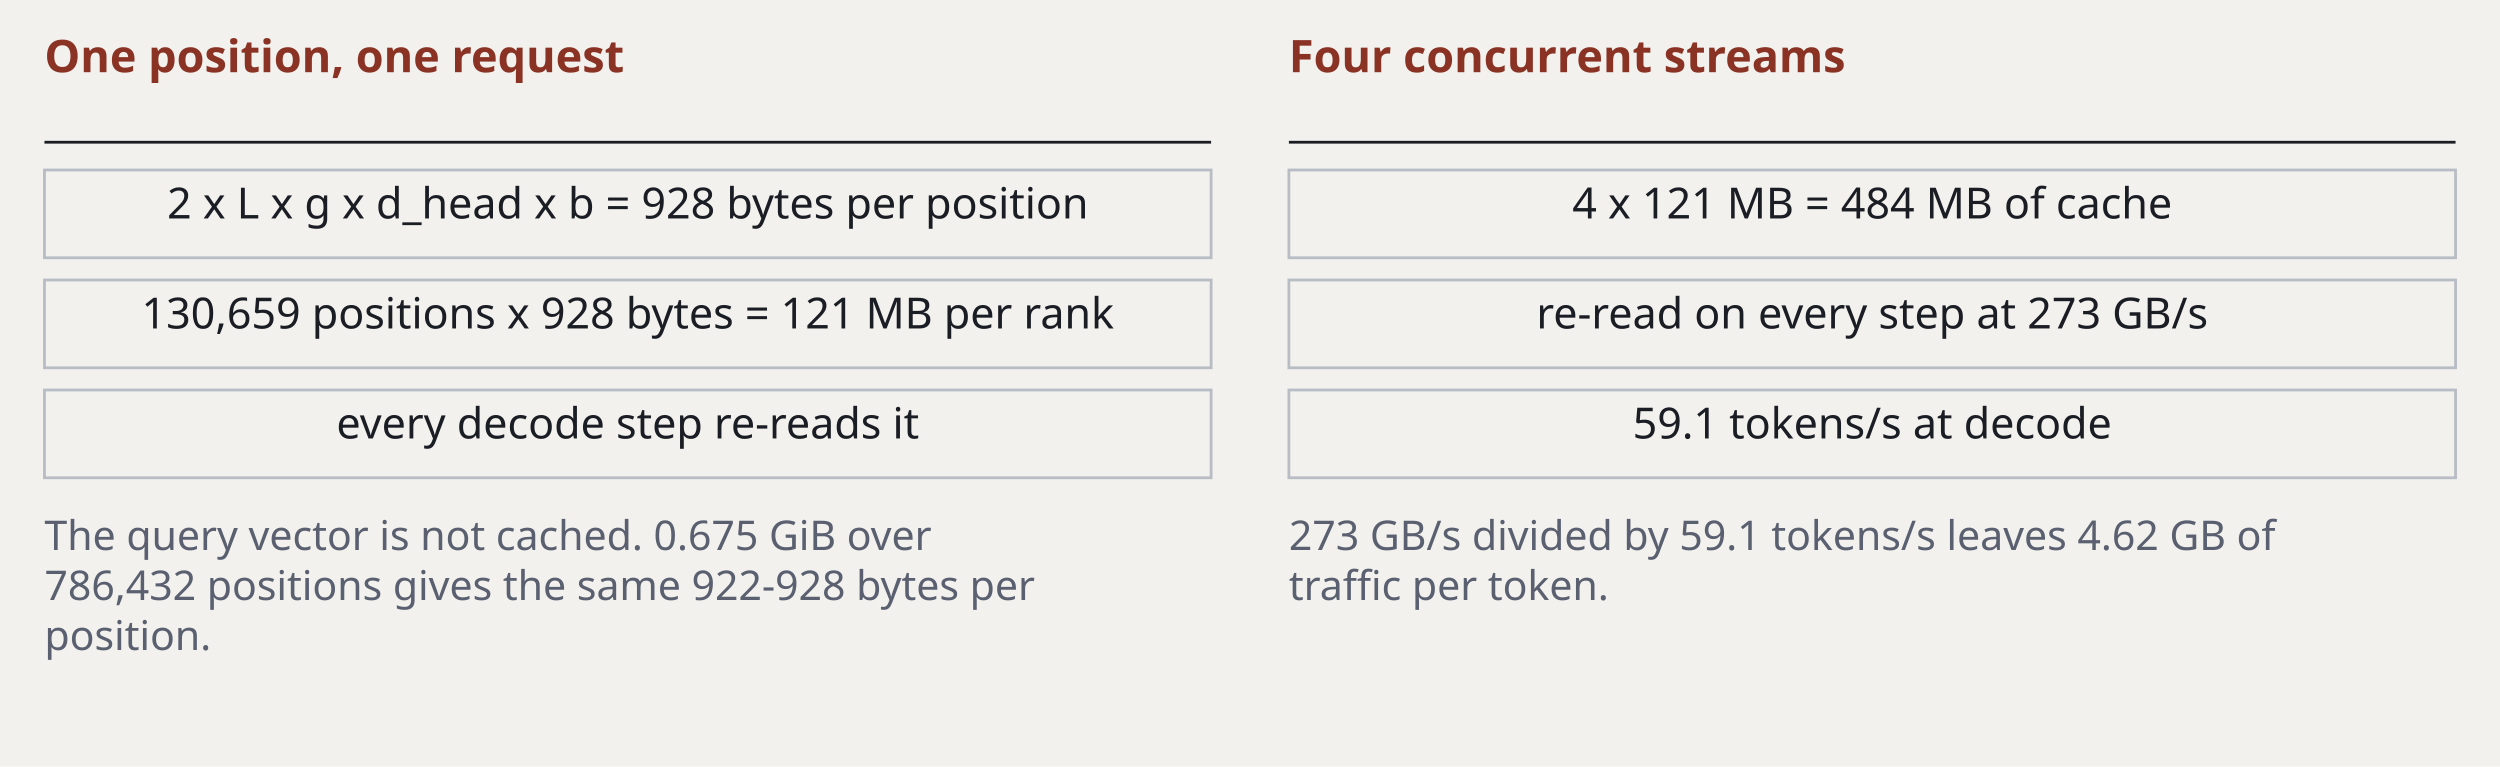
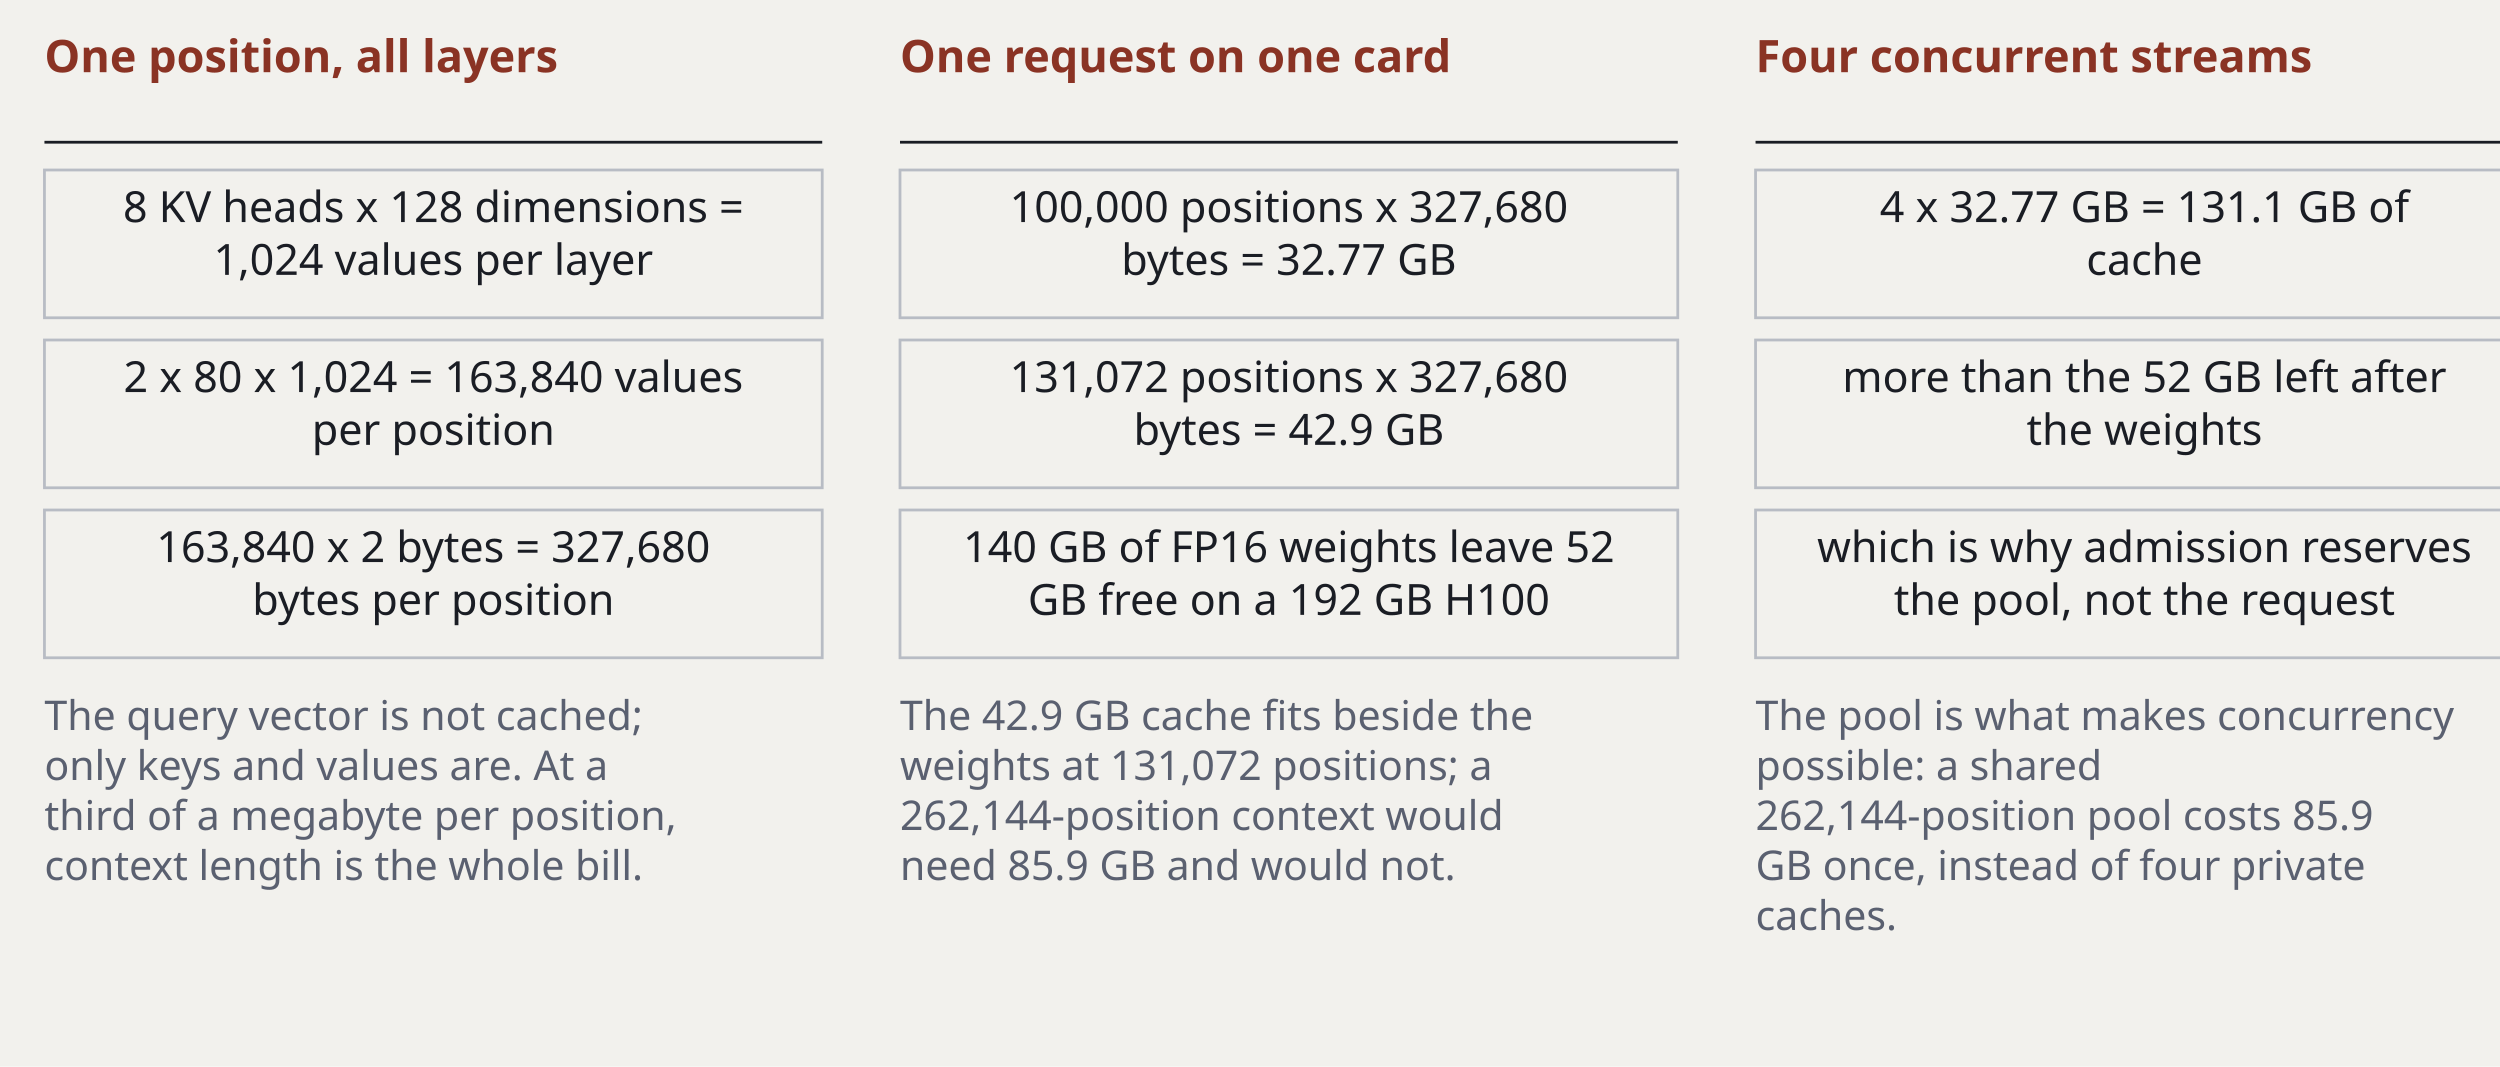
- <svg xmlns="http://www.w3.org/2000/svg" class="fig-svg" viewBox="0 0 900 276" width="100%" role="img" aria-labelledby="fig-title-90cd274c" aria-describedby="fig-desc-90cd274c">
+ <svg xmlns="http://www.w3.org/2000/svg" class="fig-svg" viewBox="0 0 900 384" width="100%" role="img" aria-labelledby="fig-title-68fad916" aria-describedby="fig-desc-68fad916">
  <defs>
-     <marker id="arrow-90cd274c" viewBox="0 0 8 8" refX="7" refY="4" markerWidth="7" markerHeight="7" orient="auto">
+     <marker id="arrow-68fad916" viewBox="0 0 8 8" refX="7" refY="4" markerWidth="7" markerHeight="7" orient="auto">
      <path d="M0,0 L8,4 L0,8 z" fill="var(--color-muted, #5a6070)" />
    </marker>
-     <marker id="arrow-accent-90cd274c" viewBox="0 0 8 8" refX="7" refY="4" markerWidth="7" markerHeight="7" orient="auto">
+     <marker id="arrow-accent-68fad916" viewBox="0 0 8 8" refX="7" refY="4" markerWidth="7" markerHeight="7" orient="auto">
      <path d="M0,0 L8,4 L0,8 z" fill="var(--color-accent, #8a3324)" />
    </marker>
  </defs>
-   <rect x="0" y="0" width="900" height="276" fill="var(--color-sheet, #f2f1ed)" />
-   <text x="16.00" y="26.00" font-family="'Hanken Grotesk', ui-sans-serif, system-ui, sans-serif" font-size="16.2" font-weight="600" fill="var(--color-accent, #8a3324)" text-anchor="start">One position, one request</text>
-   <line x1="16.00" y1="51.20" x2="436.00" y2="51.20" stroke="var(--color-ink, #1a1d24)" stroke-width="1" />
-   <rect x="16.00" y="61.20" width="420.00" height="31.60" rx="0" fill="none" stroke="var(--color-rule, #b8bcc4)" stroke-width="1" />
-   <text x="226.00" y="78.65" font-family="'Hanken Grotesk', ui-sans-serif, system-ui, sans-serif" font-size="15.48" font-weight="400" fill="var(--color-ink, #1a1d24)" text-anchor="middle">2 x L x g x d_head x b = 928 bytes per position</text>
-   <rect x="16.00" y="100.80" width="420.00" height="31.60" rx="0" fill="none" stroke="var(--color-rule, #b8bcc4)" stroke-width="1" />
-   <text x="226.00" y="118.25" font-family="'Hanken Grotesk', ui-sans-serif, system-ui, sans-serif" font-size="15.48" font-weight="400" fill="var(--color-ink, #1a1d24)" text-anchor="middle">130,659 positions x 928 bytes = 121 MB per rank</text>
-   <rect x="16.00" y="140.40" width="420.00" height="31.60" rx="0" fill="none" stroke="var(--color-rule, #b8bcc4)" stroke-width="1" />
-   <text x="226.00" y="157.85" font-family="'Hanken Grotesk', ui-sans-serif, system-ui, sans-serif" font-size="15.48" font-weight="400" fill="var(--color-ink, #1a1d24)" text-anchor="middle">every decode step re-reads it</text>
-   <text x="16.00" y="198.00" font-family="'Hanken Grotesk', ui-sans-serif, system-ui, sans-serif" font-size="14.76" font-weight="400" fill="var(--color-muted, #5a6070)" text-anchor="start">The query vector is not cached. 0.675 GiB over</text>
-   <text x="16.00" y="216.00" font-family="'Hanken Grotesk', ui-sans-serif, system-ui, sans-serif" font-size="14.76" font-weight="400" fill="var(--color-muted, #5a6070)" text-anchor="start">786,432 positions gives the same 922-928 bytes per</text>
-   <text x="16.00" y="234.00" font-family="'Hanken Grotesk', ui-sans-serif, system-ui, sans-serif" font-size="14.76" font-weight="400" fill="var(--color-muted, #5a6070)" text-anchor="start">position.</text>
-   <text x="464.00" y="26.00" font-family="'Hanken Grotesk', ui-sans-serif, system-ui, sans-serif" font-size="16.2" font-weight="600" fill="var(--color-accent, #8a3324)" text-anchor="start">Four concurrent streams</text>
-   <line x1="464.00" y1="51.20" x2="884.00" y2="51.20" stroke="var(--color-ink, #1a1d24)" stroke-width="1" />
-   <rect x="464.00" y="61.20" width="420.00" height="31.60" rx="0" fill="none" stroke="var(--color-rule, #b8bcc4)" stroke-width="1" />
-   <text x="674.00" y="78.65" font-family="'Hanken Grotesk', ui-sans-serif, system-ui, sans-serif" font-size="15.48" font-weight="400" fill="var(--color-ink, #1a1d24)" text-anchor="middle">4 x 121 MB = 484 MB of cache</text>
-   <rect x="464.00" y="100.80" width="420.00" height="31.60" rx="0" fill="none" stroke="var(--color-rule, #b8bcc4)" stroke-width="1" />
-   <text x="674.00" y="118.25" font-family="'Hanken Grotesk', ui-sans-serif, system-ui, sans-serif" font-size="15.48" font-weight="400" fill="var(--color-ink, #1a1d24)" text-anchor="middle">re-read on every step at 273 GB/s</text>
-   <rect x="464.00" y="140.40" width="420.00" height="31.60" rx="0" fill="none" stroke="var(--color-rule, #b8bcc4)" stroke-width="1" />
-   <text x="674.00" y="157.85" font-family="'Hanken Grotesk', ui-sans-serif, system-ui, sans-serif" font-size="15.48" font-weight="400" fill="var(--color-ink, #1a1d24)" text-anchor="middle">59.1 tokens/s at decode</text>
-   <text x="464.00" y="198.00" font-family="'Hanken Grotesk', ui-sans-serif, system-ui, sans-serif" font-size="14.76" font-weight="400" fill="var(--color-muted, #5a6070)" text-anchor="start">273 GB/s divided by 59.1 tokens/s leaves 4.62 GB of</text>
-   <text x="464.00" y="216.00" font-family="'Hanken Grotesk', ui-sans-serif, system-ui, sans-serif" font-size="14.76" font-weight="400" fill="var(--color-muted, #5a6070)" text-anchor="start">traffic per token.</text>
+   <rect x="0" y="0" width="900" height="384" fill="var(--color-sheet, #f2f1ed)" />
+   <text x="16.00" y="26.00" font-family="'Hanken Grotesk', ui-sans-serif, system-ui, sans-serif" font-size="16.2" font-weight="600" fill="var(--color-accent, #8a3324)" text-anchor="start">One position, all layers</text>
+   <line x1="16.00" y1="51.20" x2="296.00" y2="51.20" stroke="var(--color-ink, #1a1d24)" stroke-width="1" />
+   <rect x="16.00" y="61.20" width="280.00" height="53.20" rx="0" fill="none" stroke="var(--color-rule, #b8bcc4)" stroke-width="1" />
+   <text x="156.00" y="79.95" font-family="'Hanken Grotesk', ui-sans-serif, system-ui, sans-serif" font-size="15.48" font-weight="400" fill="var(--color-ink, #1a1d24)" text-anchor="middle">8 KV heads x 128 dimensions =</text>
+   <text x="156.00" y="98.95" font-family="'Hanken Grotesk', ui-sans-serif, system-ui, sans-serif" font-size="15.48" font-weight="400" fill="var(--color-ink, #1a1d24)" text-anchor="middle">1,024 values per layer</text>
+   <rect x="16.00" y="122.40" width="280.00" height="53.20" rx="0" fill="none" stroke="var(--color-rule, #b8bcc4)" stroke-width="1" />
+   <text x="156.00" y="141.15" font-family="'Hanken Grotesk', ui-sans-serif, system-ui, sans-serif" font-size="15.48" font-weight="400" fill="var(--color-ink, #1a1d24)" text-anchor="middle">2 x 80 x 1,024 = 163,840 values</text>
+   <text x="156.00" y="160.15" font-family="'Hanken Grotesk', ui-sans-serif, system-ui, sans-serif" font-size="15.48" font-weight="400" fill="var(--color-ink, #1a1d24)" text-anchor="middle">per position</text>
+   <rect x="16.00" y="183.60" width="280.00" height="53.20" rx="0" fill="none" stroke="var(--color-rule, #b8bcc4)" stroke-width="1" />
+   <text x="156.00" y="202.35" font-family="'Hanken Grotesk', ui-sans-serif, system-ui, sans-serif" font-size="15.48" font-weight="400" fill="var(--color-ink, #1a1d24)" text-anchor="middle">163,840 x 2 bytes = 327,680</text>
+   <text x="156.00" y="221.35" font-family="'Hanken Grotesk', ui-sans-serif, system-ui, sans-serif" font-size="15.48" font-weight="400" fill="var(--color-ink, #1a1d24)" text-anchor="middle">bytes per position</text>
+   <text x="16.00" y="262.80" font-family="'Hanken Grotesk', ui-sans-serif, system-ui, sans-serif" font-size="14.76" font-weight="400" fill="var(--color-muted, #5a6070)" text-anchor="start">The query vector is not cached;</text>
+   <text x="16.00" y="280.80" font-family="'Hanken Grotesk', ui-sans-serif, system-ui, sans-serif" font-size="14.76" font-weight="400" fill="var(--color-muted, #5a6070)" text-anchor="start">only keys and values are. At a</text>
+   <text x="16.00" y="298.80" font-family="'Hanken Grotesk', ui-sans-serif, system-ui, sans-serif" font-size="14.76" font-weight="400" fill="var(--color-muted, #5a6070)" text-anchor="start">third of a megabyte per position,</text>
+   <text x="16.00" y="316.80" font-family="'Hanken Grotesk', ui-sans-serif, system-ui, sans-serif" font-size="14.76" font-weight="400" fill="var(--color-muted, #5a6070)" text-anchor="start">context length is the whole bill.</text>
+   <text x="324.00" y="26.00" font-family="'Hanken Grotesk', ui-sans-serif, system-ui, sans-serif" font-size="16.2" font-weight="600" fill="var(--color-accent, #8a3324)" text-anchor="start">One request on one card</text>
+   <line x1="324.00" y1="51.20" x2="604.00" y2="51.20" stroke="var(--color-ink, #1a1d24)" stroke-width="1" />
+   <rect x="324.00" y="61.20" width="280.00" height="53.20" rx="0" fill="none" stroke="var(--color-rule, #b8bcc4)" stroke-width="1" />
+   <text x="464.00" y="79.95" font-family="'Hanken Grotesk', ui-sans-serif, system-ui, sans-serif" font-size="15.48" font-weight="400" fill="var(--color-ink, #1a1d24)" text-anchor="middle">100,000 positions x 327,680</text>
+   <text x="464.00" y="98.95" font-family="'Hanken Grotesk', ui-sans-serif, system-ui, sans-serif" font-size="15.48" font-weight="400" fill="var(--color-ink, #1a1d24)" text-anchor="middle">bytes = 32.77 GB</text>
+   <rect x="324.00" y="122.40" width="280.00" height="53.20" rx="0" fill="none" stroke="var(--color-rule, #b8bcc4)" stroke-width="1" />
+   <text x="464.00" y="141.15" font-family="'Hanken Grotesk', ui-sans-serif, system-ui, sans-serif" font-size="15.48" font-weight="400" fill="var(--color-ink, #1a1d24)" text-anchor="middle">131,072 positions x 327,680</text>
+   <text x="464.00" y="160.15" font-family="'Hanken Grotesk', ui-sans-serif, system-ui, sans-serif" font-size="15.48" font-weight="400" fill="var(--color-ink, #1a1d24)" text-anchor="middle">bytes = 42.9 GB</text>
+   <rect x="324.00" y="183.60" width="280.00" height="53.20" rx="0" fill="none" stroke="var(--color-rule, #b8bcc4)" stroke-width="1" />
+   <text x="464.00" y="202.35" font-family="'Hanken Grotesk', ui-sans-serif, system-ui, sans-serif" font-size="15.48" font-weight="400" fill="var(--color-ink, #1a1d24)" text-anchor="middle">140 GB of FP16 weights leave 52</text>
+   <text x="464.00" y="221.35" font-family="'Hanken Grotesk', ui-sans-serif, system-ui, sans-serif" font-size="15.48" font-weight="400" fill="var(--color-ink, #1a1d24)" text-anchor="middle">GB free on a 192 GB H100</text>
+   <text x="324.00" y="262.80" font-family="'Hanken Grotesk', ui-sans-serif, system-ui, sans-serif" font-size="14.76" font-weight="400" fill="var(--color-muted, #5a6070)" text-anchor="start">The 42.9 GB cache fits beside the</text>
+   <text x="324.00" y="280.80" font-family="'Hanken Grotesk', ui-sans-serif, system-ui, sans-serif" font-size="14.76" font-weight="400" fill="var(--color-muted, #5a6070)" text-anchor="start">weights at 131,072 positions; a</text>
+   <text x="324.00" y="298.80" font-family="'Hanken Grotesk', ui-sans-serif, system-ui, sans-serif" font-size="14.76" font-weight="400" fill="var(--color-muted, #5a6070)" text-anchor="start">262,144-position context would</text>
+   <text x="324.00" y="316.80" font-family="'Hanken Grotesk', ui-sans-serif, system-ui, sans-serif" font-size="14.76" font-weight="400" fill="var(--color-muted, #5a6070)" text-anchor="start">need 85.9 GB and would not.</text>
+   <text x="632.00" y="26.00" font-family="'Hanken Grotesk', ui-sans-serif, system-ui, sans-serif" font-size="16.2" font-weight="600" fill="var(--color-accent, #8a3324)" text-anchor="start">Four concurrent streams</text>
+   <line x1="632.00" y1="51.20" x2="912.00" y2="51.20" stroke="var(--color-ink, #1a1d24)" stroke-width="1" />
+   <rect x="632.00" y="61.20" width="280.00" height="53.20" rx="0" fill="none" stroke="var(--color-rule, #b8bcc4)" stroke-width="1" />
+   <text x="772.00" y="79.95" font-family="'Hanken Grotesk', ui-sans-serif, system-ui, sans-serif" font-size="15.48" font-weight="400" fill="var(--color-ink, #1a1d24)" text-anchor="middle">4 x 32.77 GB = 131.1 GB of</text>
+   <text x="772.00" y="98.95" font-family="'Hanken Grotesk', ui-sans-serif, system-ui, sans-serif" font-size="15.48" font-weight="400" fill="var(--color-ink, #1a1d24)" text-anchor="middle">cache</text>
+   <rect x="632.00" y="122.40" width="280.00" height="53.20" rx="0" fill="none" stroke="var(--color-rule, #b8bcc4)" stroke-width="1" />
+   <text x="772.00" y="141.15" font-family="'Hanken Grotesk', ui-sans-serif, system-ui, sans-serif" font-size="15.48" font-weight="400" fill="var(--color-ink, #1a1d24)" text-anchor="middle">more than the 52 GB left after</text>
+   <text x="772.00" y="160.15" font-family="'Hanken Grotesk', ui-sans-serif, system-ui, sans-serif" font-size="15.48" font-weight="400" fill="var(--color-ink, #1a1d24)" text-anchor="middle">the weights</text>
+   <rect x="632.00" y="183.60" width="280.00" height="53.20" rx="0" fill="none" stroke="var(--color-rule, #b8bcc4)" stroke-width="1" />
+   <text x="772.00" y="202.35" font-family="'Hanken Grotesk', ui-sans-serif, system-ui, sans-serif" font-size="15.48" font-weight="400" fill="var(--color-ink, #1a1d24)" text-anchor="middle">which is why admission reserves</text>
+   <text x="772.00" y="221.35" font-family="'Hanken Grotesk', ui-sans-serif, system-ui, sans-serif" font-size="15.48" font-weight="400" fill="var(--color-ink, #1a1d24)" text-anchor="middle">the pool, not the request</text>
+   <text x="632.00" y="262.80" font-family="'Hanken Grotesk', ui-sans-serif, system-ui, sans-serif" font-size="14.76" font-weight="400" fill="var(--color-muted, #5a6070)" text-anchor="start">The pool is what makes concurrency</text>
+   <text x="632.00" y="280.80" font-family="'Hanken Grotesk', ui-sans-serif, system-ui, sans-serif" font-size="14.76" font-weight="400" fill="var(--color-muted, #5a6070)" text-anchor="start">possible: a shared</text>
+   <text x="632.00" y="298.80" font-family="'Hanken Grotesk', ui-sans-serif, system-ui, sans-serif" font-size="14.76" font-weight="400" fill="var(--color-muted, #5a6070)" text-anchor="start">262,144-position pool costs 85.9</text>
+   <text x="632.00" y="316.80" font-family="'Hanken Grotesk', ui-sans-serif, system-ui, sans-serif" font-size="14.76" font-weight="400" fill="var(--color-muted, #5a6070)" text-anchor="start">GB once, instead of four private</text>
+   <text x="632.00" y="334.80" font-family="'Hanken Grotesk', ui-sans-serif, system-ui, sans-serif" font-size="14.76" font-weight="400" fill="var(--color-muted, #5a6070)" text-anchor="start">caches.</text>
</svg>
